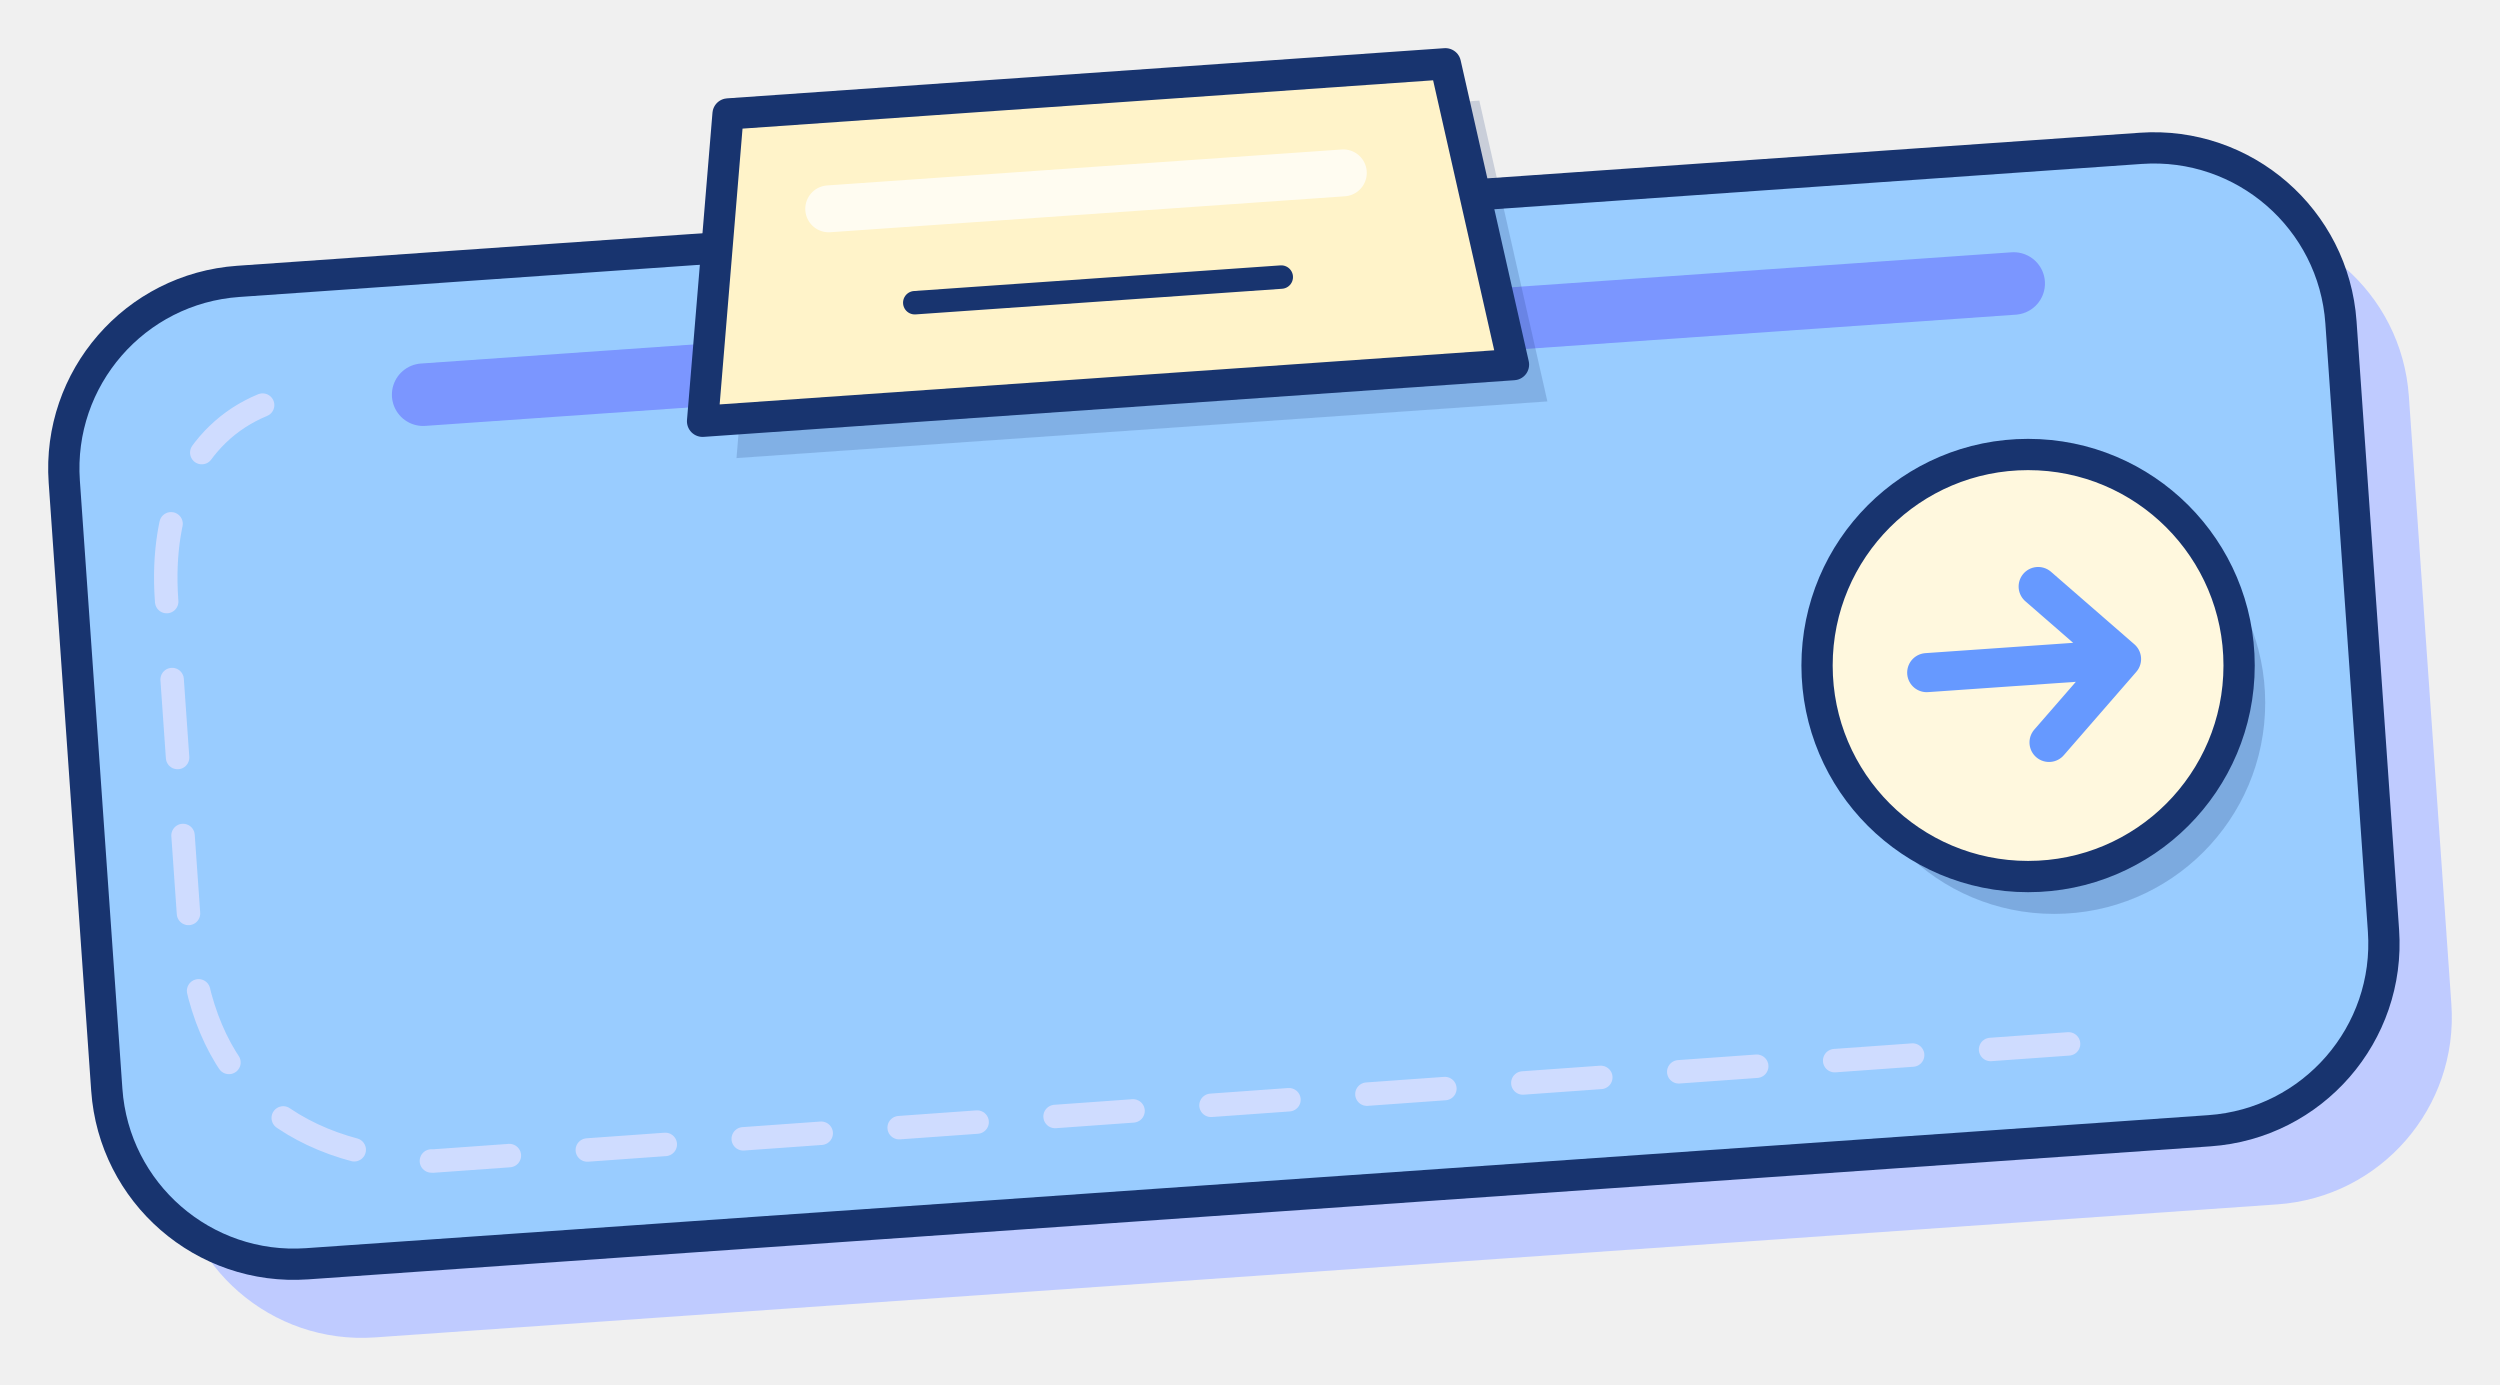
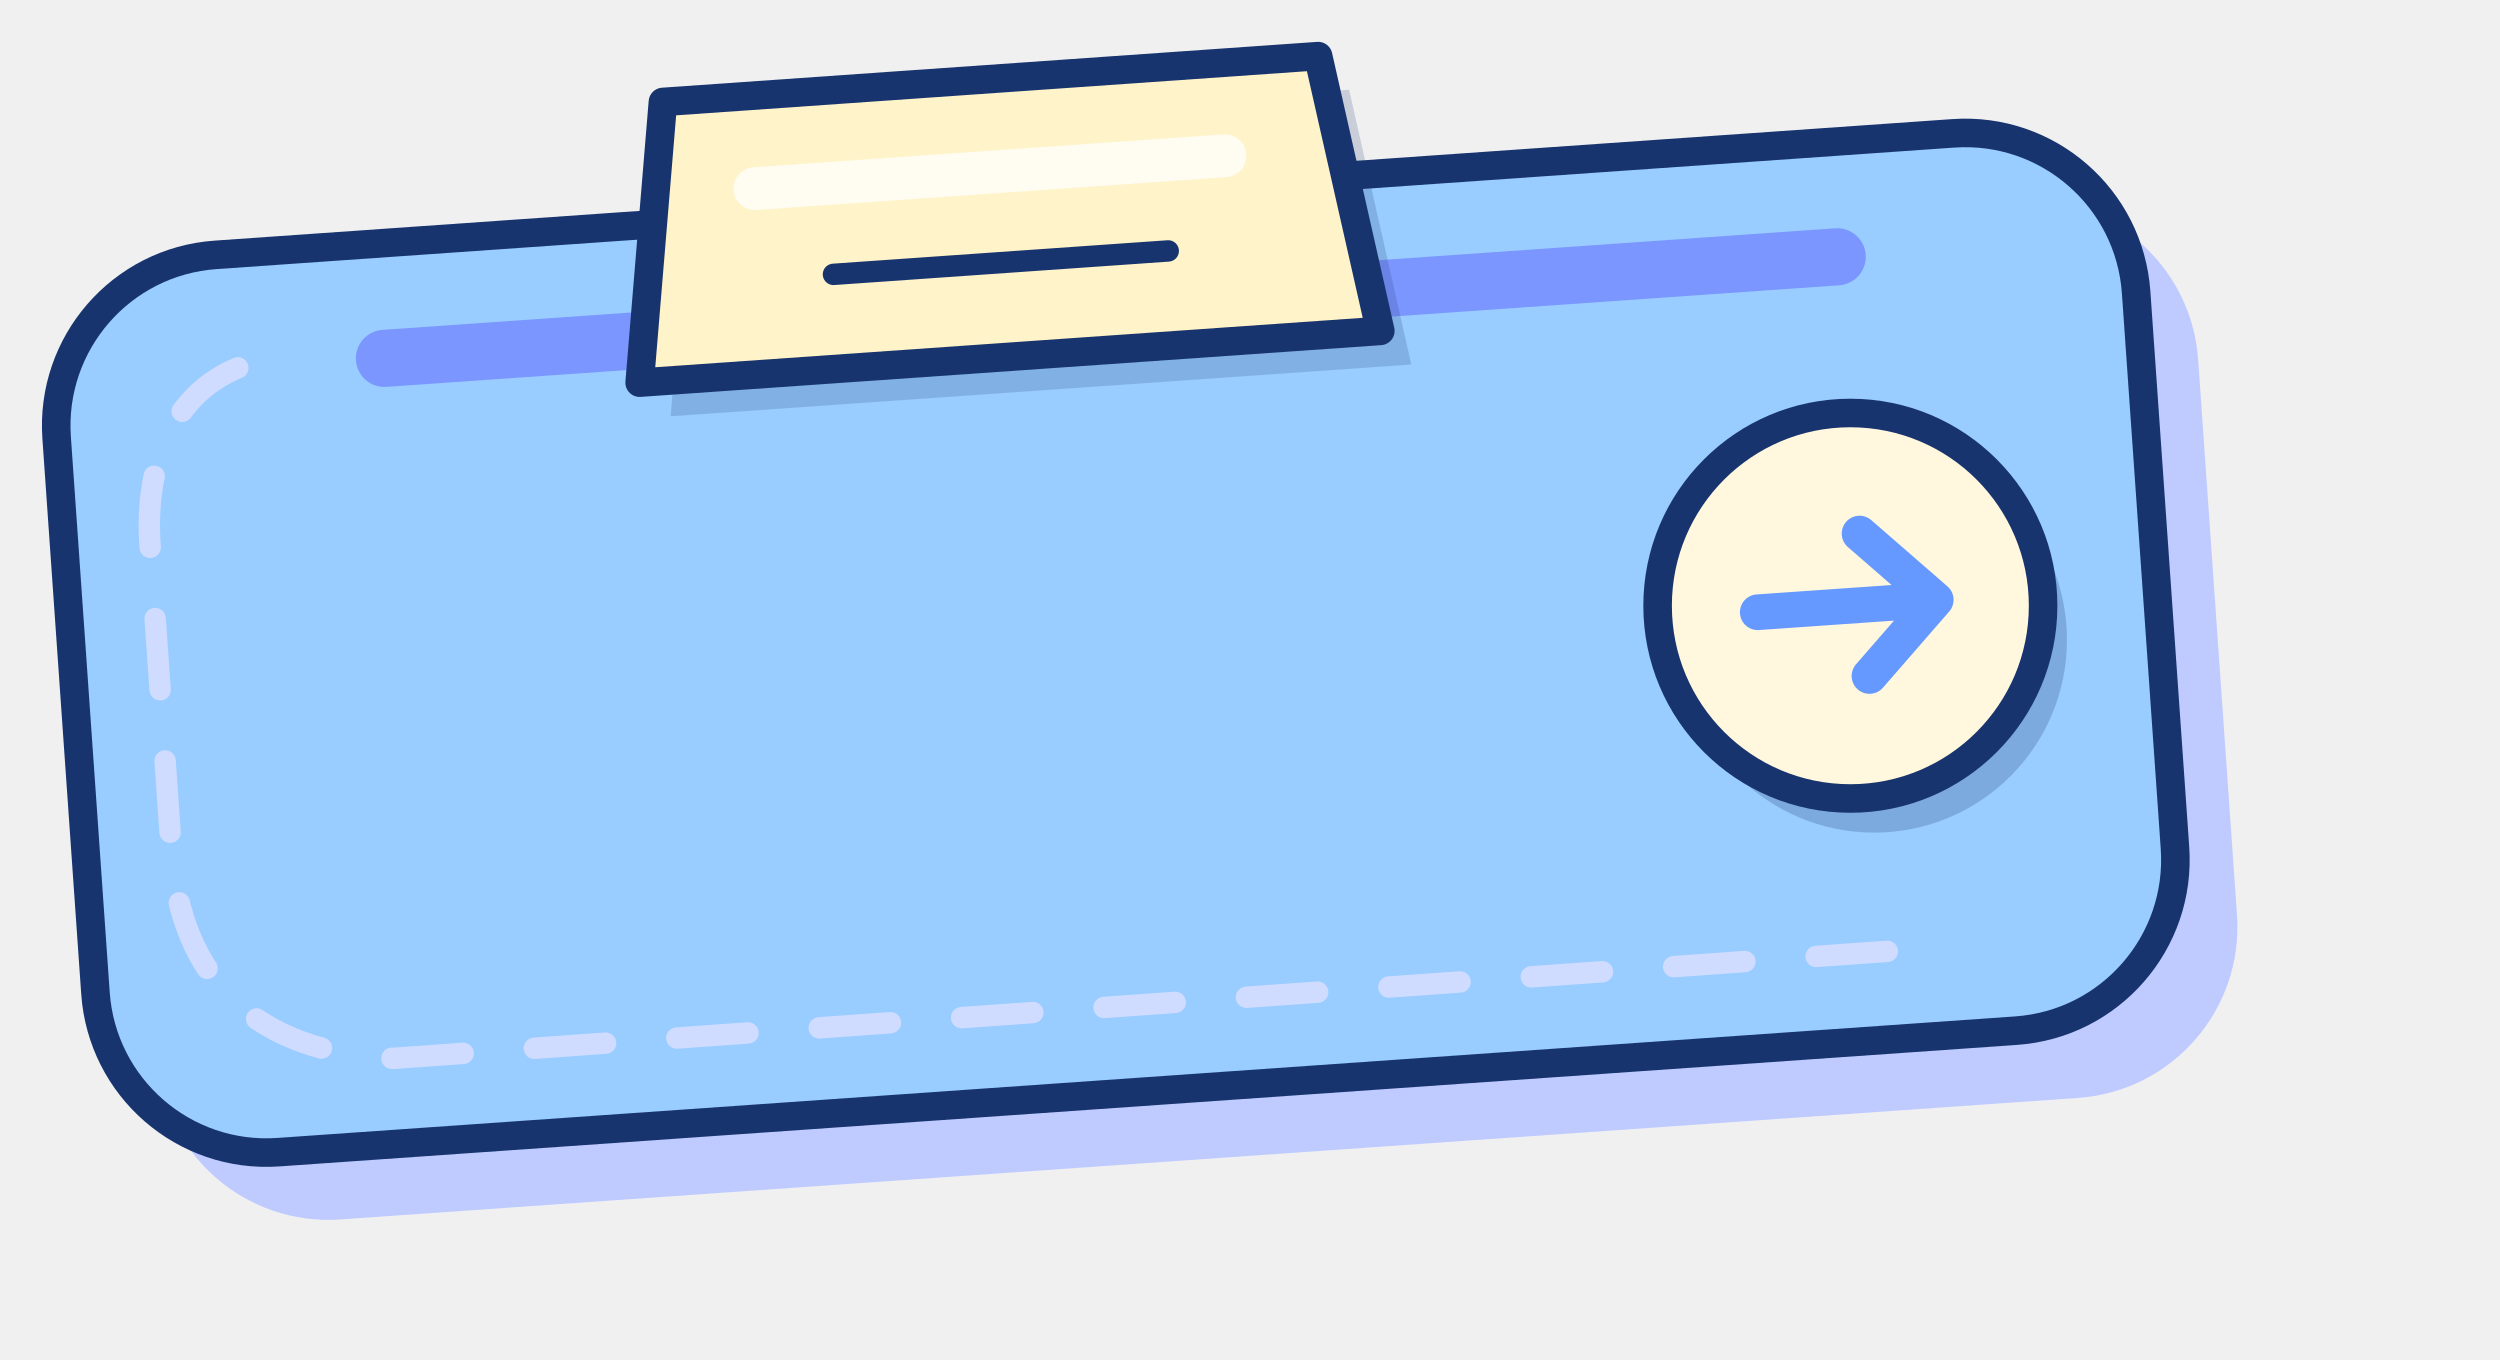
- <svg xmlns="http://www.w3.org/2000/svg" id="_圖層_1" data-name="圖層 1" viewBox="38.61 40.30 319.86 177.20">
+ <svg xmlns="http://www.w3.org/2000/svg" id="_圖層_1" data-name="圖層 1" viewBox="38.90 40.60 350.19 190.43">
  <defs>
    <style>
      .cls-1 {
        stroke: #69f;
        stroke-width: 5px;
      }

      .cls-1, .cls-2, .cls-3, .cls-4, .cls-5 {
        fill: none;
        stroke-linecap: round;
      }

      .cls-1, .cls-6 {
        stroke-linejoin: round;
      }

      .cls-7 {
        opacity: .22;
      }

      .cls-7, .cls-8, .cls-3, .cls-4, .cls-5, .cls-9 {
        isolation: isolate;
      }

      .cls-7, .cls-9 {
        fill: #18346f;
      }

      .cls-10 {
        fill: #bfcbff;
      }

      .cls-2, .cls-11, .cls-6, .cls-12 {
        stroke: #18346f;
      }

      .cls-2, .cls-11, .cls-3, .cls-4, .cls-5, .cls-12 {
        stroke-miterlimit: 4;
      }

      .cls-2, .cls-5 {
        stroke-width: 3px;
      }

      .cls-13 {
        fill: #fff;
      }

      .cls-11 {
        fill: #fff8de;
      }

      .cls-11, .cls-6, .cls-12 {
        stroke-width: 4px;
      }

      .cls-6 {
        fill: #fff3c9;
      }

      .cls-3 {
        stroke: #7890ff;
        stroke-width: 8px;
      }

      .cls-3, .cls-5 {
        opacity: .9;
      }

      .cls-4 {
        opacity: .75;
        stroke: #fff;
        stroke-width: 6px;
      }

      .cls-5 {
        stroke: #d5deff;
        stroke-dasharray: 10 10;
      }

      .cls-9 {
        opacity: .18;
      }

      .cls-12 {
        fill: #9cf;
      }
    </style>
  </defs>
  <g id="button">
    <rect id="shadow" class="cls-10" x="57.88" y="77.06" width="292" height="126" rx="24" ry="24" transform="translate(-9.27 14.56) rotate(-4)" />
    <rect id="button-body" class="cls-12" x="49.2" y="67.64" width="292" height="126" rx="24" ry="24" transform="translate(-8.64 13.93) rotate(-4)" />
    <path id="button-highlight" class="cls-3" d="M92.75,90.8l203.5-14.23" />
    <path id="stitch" class="cls-5" d="M72.21,92.13c-8.77,3.62-13.13,12.95-12.29,24.92l3,42.9c1.26,17.96,12,28.23,31.09,28.9l216.23-15.49" />
    <g id="tape-tab">
      <path id="tab-shadow" class="cls-9" d="M136.1,59.59l91.78-6.42,8.71,38.49-103.75,7.25,3.26-39.32Z" />
      <path id="tab-body" class="cls-6" d="M131.76,54.88l91.78-6.42,8.71,38.49-103.75,7.25,3.26-39.32Z" />
      <path id="tab-highlight" class="cls-4" d="M144.64,67.02l65.84-4.6" />
      <path id="tab-detail" class="cls-2" d="M155.65,79.03l46.89-3.28" />
    </g>
    <g id="arrow-button">
      <circle id="arrow-shadow" class="cls-7" cx="301.43" cy="130.23" r="27" />
      <circle id="arrow-disc" class="cls-11" cx="298.09" cy="125.45" r="27" />
      <path id="arrow-line" class="cls-1" d="M285.12,126.36l23.94-1.67M299.38,115.34l10.67,9.28-9.28,10.67" />
    </g>
  </g>
</svg>
